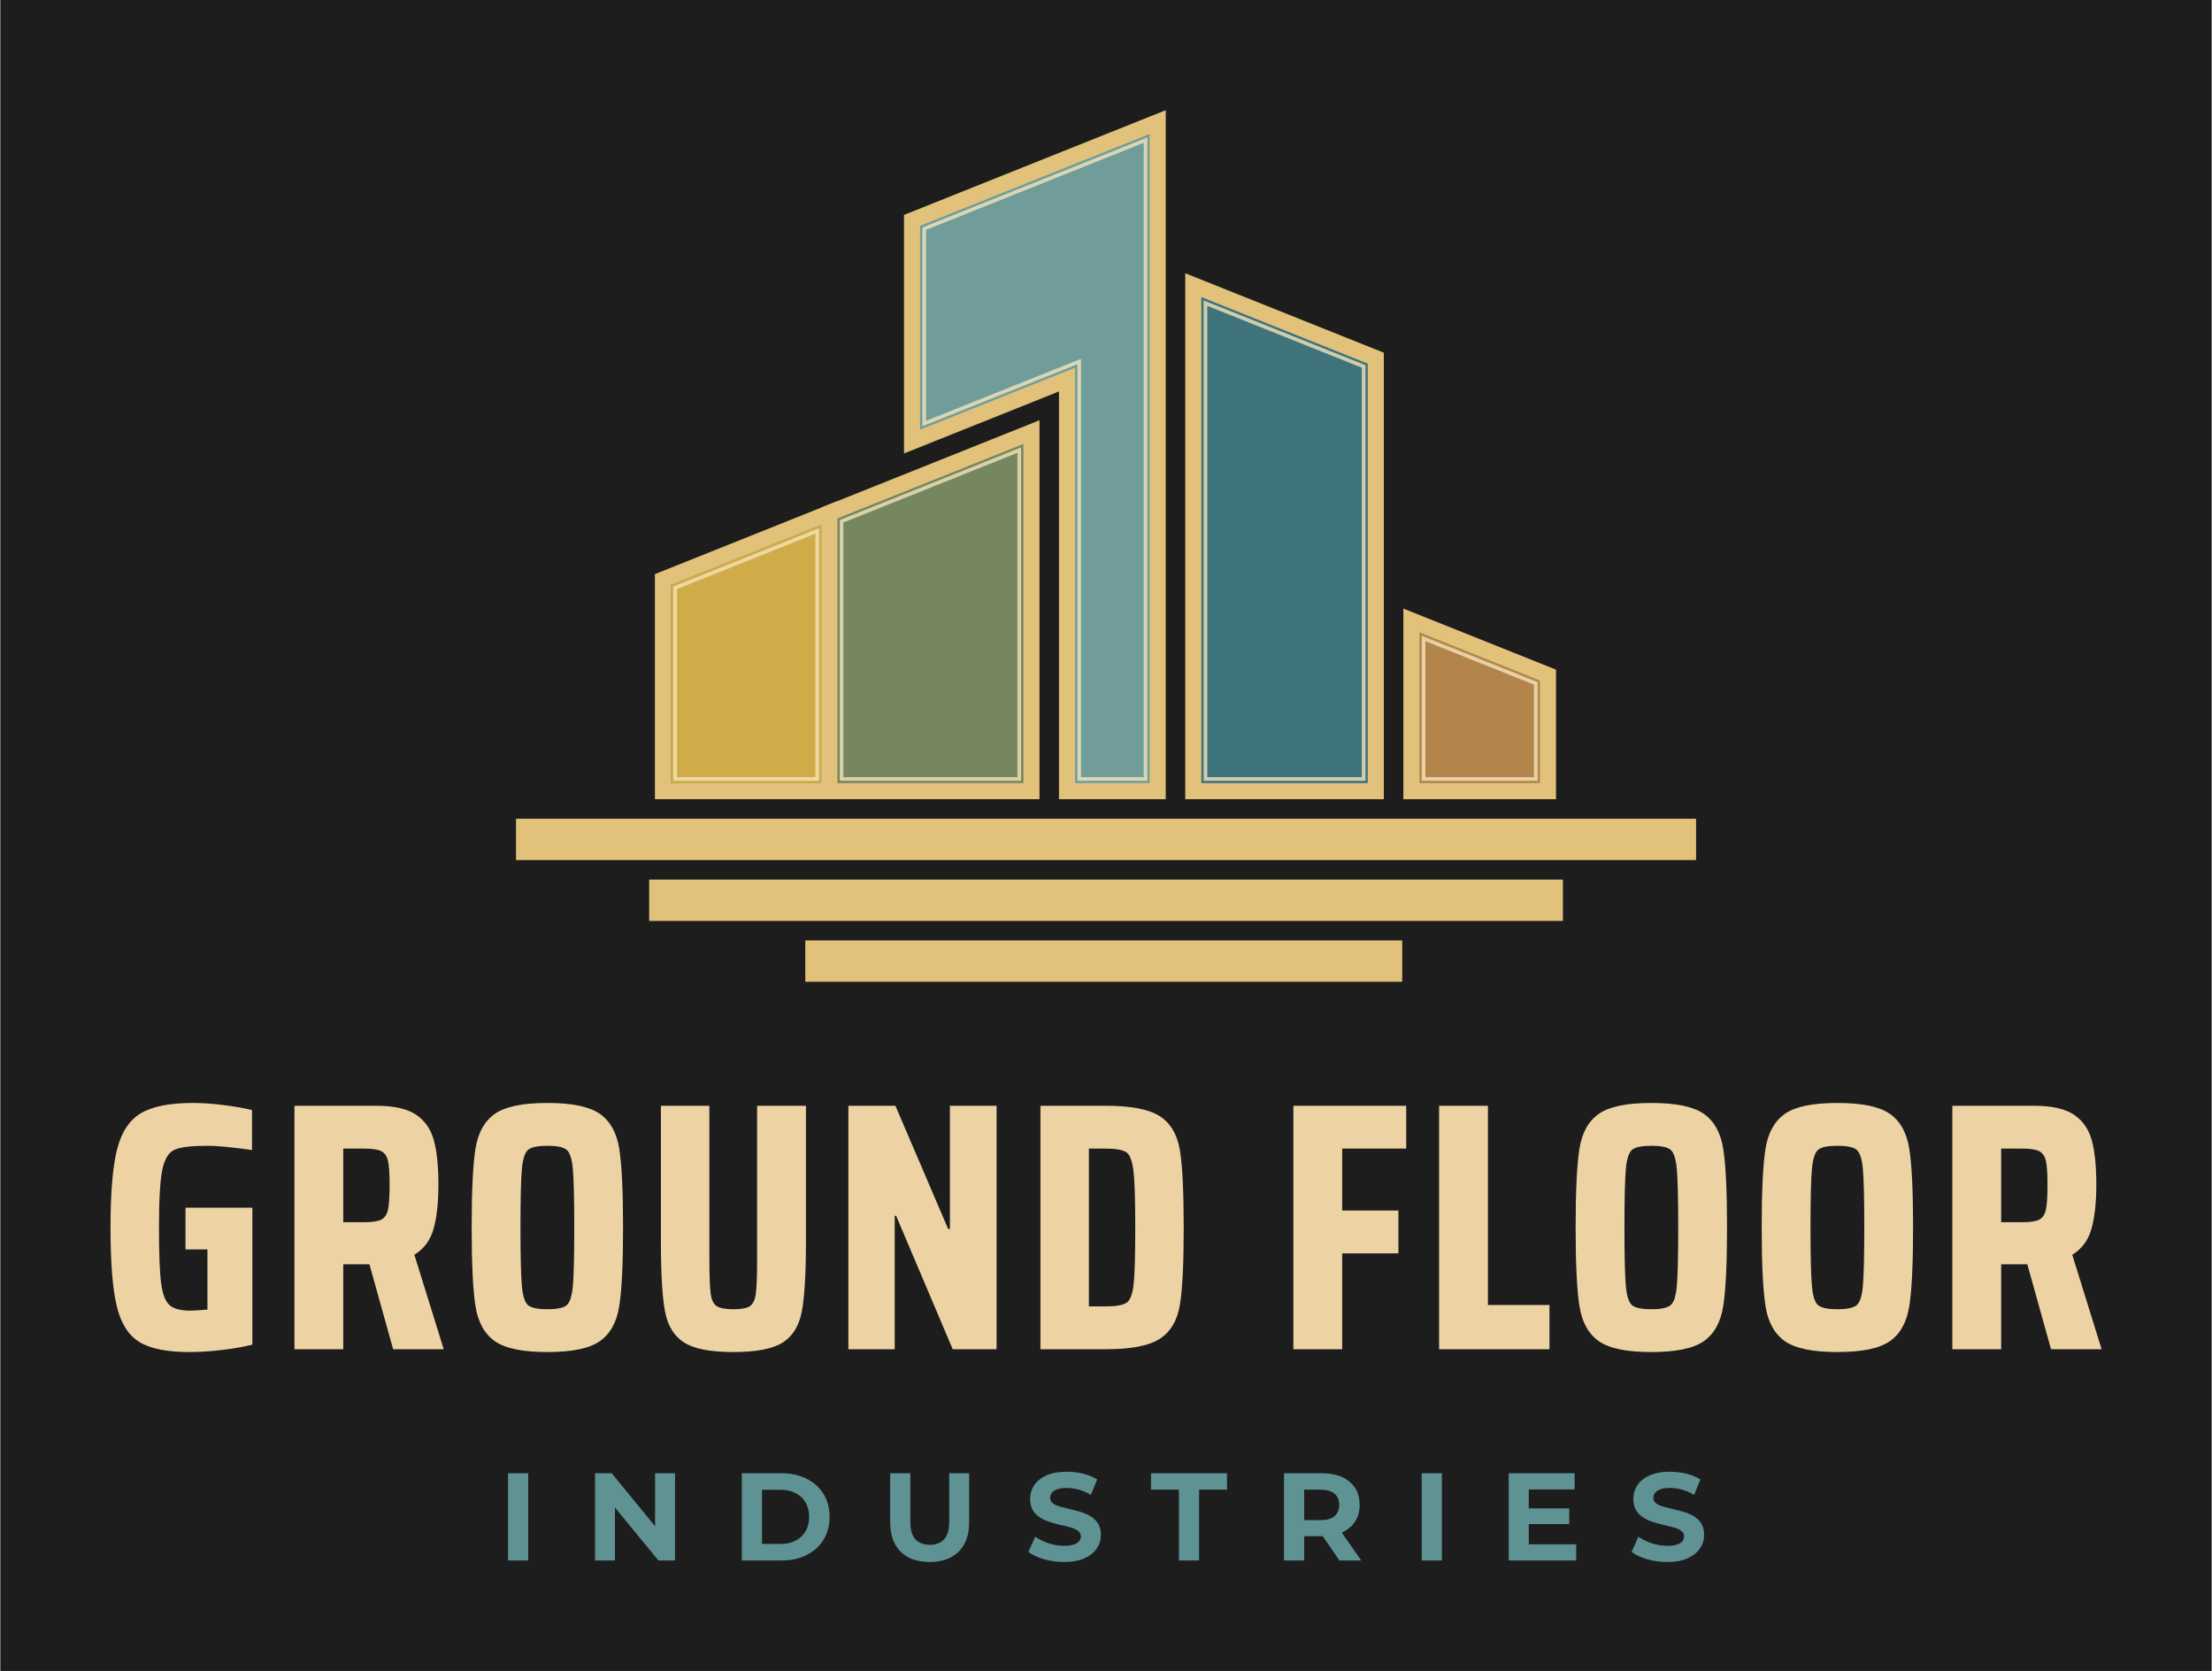
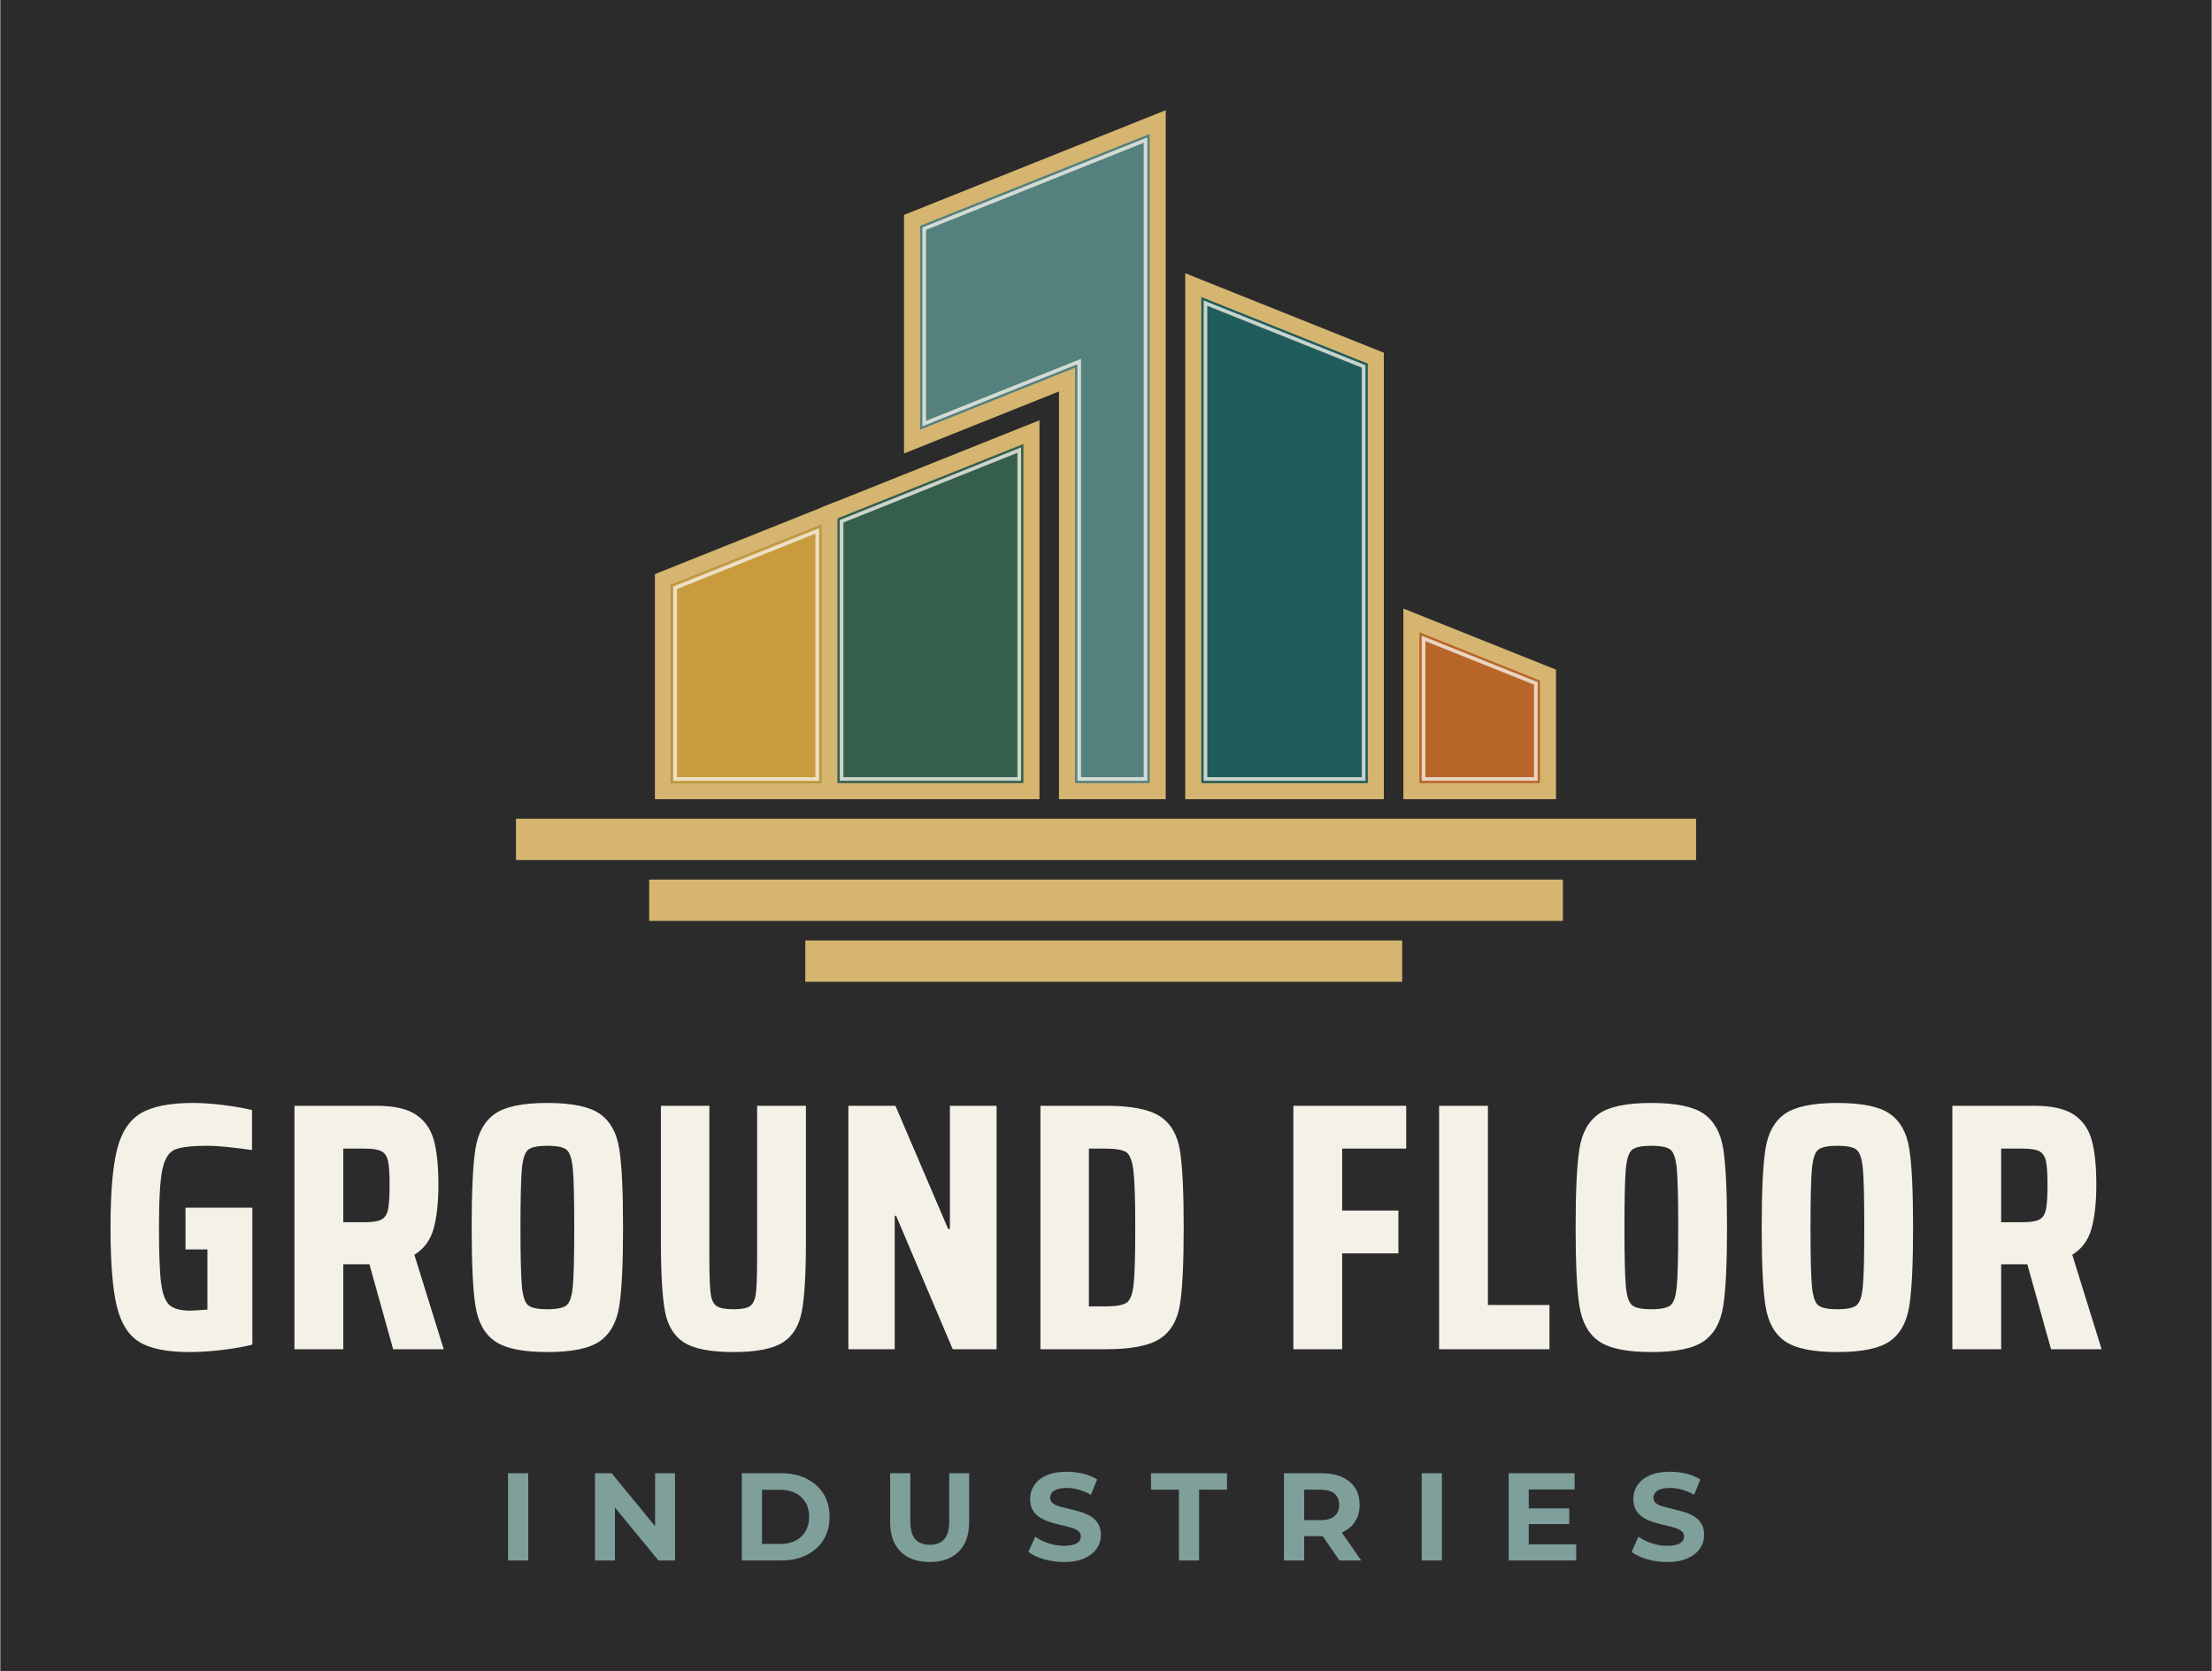
<svg xmlns="http://www.w3.org/2000/svg" viewBox="0 0 481.6 363.8" width="482" height="364" role="img" aria-label="Ground Floor Industries">
-   <rect width="100%" height="100%" fill="#1D1D1D" />
+   <rect width="100%" height="100%" fill="#2B2B2B" />
  <g transform="translate(112.31,24)">
-     <polygon points="86.25,23.98 86.25,72.14 120.00,58.64 120.00,148.25 139.75,148.25 139.75,2.58" fill="#709D9A" stroke="#E2C27A" stroke-width="3.5" stroke-linejoin="miter" />
-     <polygon points="88.90,25.78 88.90,68.22 122.65,54.72 122.65,145.60 137.10,145.60 137.10,6.50" fill="none" stroke="#F4E3BC" stroke-width="0.8" stroke-opacity="0.8" stroke-linejoin="miter" />
-     <polygon points="147.50,38.08 147.50,148.25 187.25,148.25 187.25,53.98" fill="#3F737B" stroke="#E2C27A" stroke-width="3.5" stroke-linejoin="miter" />
-     <polygon points="150.15,42.00 150.15,145.60 184.60,145.60 184.60,55.78" fill="none" stroke="#F4E3BC" stroke-width="0.8" stroke-opacity="0.8" stroke-linejoin="miter" />
-     <polygon points="195.00,111.08 195.00,148.25 224.75,148.25 224.75,122.98" fill="#B3854A" stroke="#E2C27A" stroke-width="3.5" stroke-linejoin="miter" />
-     <polygon points="197.65,115.00 197.65,145.60 222.10,145.60 222.10,124.78" fill="none" stroke="#F4E3BC" stroke-width="0.8" stroke-opacity="0.8" stroke-linejoin="miter" />
-     <polygon points="32.00,102.18 32.00,148.25 112.25,148.25 112.25,70.08" fill="#76865E" stroke="#E2C27A" stroke-width="3.5" stroke-linejoin="miter" />
-     <polygon points="33.75,103.37 33.75,146.50 66.50,146.50 66.50,90.27" fill="#D0AC48" />
-     <polygon points="66.50,86.50 66.50,150.00 70.00,150.00 70.00,85.10" fill="#E2C27A" />
-     <polygon points="34.65,103.98 34.65,145.60 65.60,145.60 65.60,91.60" fill="none" stroke="#F4E3BC" stroke-width="0.8" stroke-opacity="0.8" stroke-linejoin="miter" />
-     <polygon points="109.60,145.60 109.60,74.00 70.90,89.48 70.90,145.60" fill="none" stroke="#F4E3BC" stroke-width="0.8" stroke-opacity="0.8" stroke-linejoin="miter" />
-     <rect x="0" y="154.25" width="257" height="9.0" fill="#E2C27A" />
-     <rect x="29" y="167.5" width="199" height="9.0" fill="#E2C27A" />
-     <rect x="63" y="180.75" width="130" height="9.0" fill="#E2C27A" />
+     <polygon points="86.25,23.98 86.25,72.14 120.00,58.64 120.00,148.25 139.75,148.25 139.75,2.58" fill="#54817E" stroke="#D5B570" stroke-width="3.5" stroke-linejoin="miter" />
+     <polygon points="88.90,25.78 88.90,68.22 122.65,54.72 122.65,145.60 137.10,145.60 137.10,6.50" fill="none" stroke="#F4F1E8" stroke-width="0.8" stroke-opacity="0.8" stroke-linejoin="miter" />
+     <polygon points="147.50,38.08 147.50,148.25 187.25,148.25 187.25,53.98" fill="#1F5C5B" stroke="#D5B570" stroke-width="3.5" stroke-linejoin="miter" />
+     <polygon points="150.15,42.00 150.15,145.60 184.60,145.60 184.60,55.78" fill="none" stroke="#F4F1E8" stroke-width="0.8" stroke-opacity="0.8" stroke-linejoin="miter" />
+     <polygon points="195.00,111.08 195.00,148.25 224.75,148.25 224.75,122.98" fill="#B8652A" stroke="#D5B570" stroke-width="3.5" stroke-linejoin="miter" />
+     <polygon points="197.65,115.00 197.65,145.60 222.10,145.60 222.10,124.78" fill="none" stroke="#F4F1E8" stroke-width="0.8" stroke-opacity="0.8" stroke-linejoin="miter" />
+     <polygon points="32.00,102.18 32.00,148.25 112.25,148.25 112.25,70.08" fill="#355E4B" stroke="#D5B570" stroke-width="3.5" stroke-linejoin="miter" />
+     <polygon points="33.75,103.37 33.75,146.50 66.50,146.50 66.50,90.27" fill="#C89B3C" />
+     <polygon points="66.50,86.50 66.50,150.00 70.00,150.00 70.00,85.10" fill="#D5B570" />
+     <polygon points="34.65,103.98 34.65,145.60 65.60,145.60 65.60,91.60" fill="none" stroke="#F4F1E8" stroke-width="0.8" stroke-opacity="0.8" stroke-linejoin="miter" />
+     <polygon points="109.60,145.60 109.60,74.00 70.90,89.48 70.90,145.60" fill="none" stroke="#F4F1E8" stroke-width="0.8" stroke-opacity="0.8" stroke-linejoin="miter" />
+     <rect x="0" y="154.25" width="257" height="9.0" fill="#D5B570" />
+     <rect x="29" y="167.5" width="199" height="9.0" fill="#D5B570" />
+     <rect x="63" y="180.75" width="130" height="9.0" fill="#D5B570" />
  </g>
  <g transform="translate(24,24)">
-     <path d="M16.331 248.026V238.936H30.891V268.749Q28.195 269.442 24.343 269.904Q20.491 270.366 17.179 270.366Q9.86 270.366 6.278 268.171Q2.696 265.975 1.348 260.313Q0.0 254.651 0.0 243.25Q0.0 231.926 1.425 226.264Q2.85 220.602 6.625 218.368Q10.4 216.134 17.949 216.134Q21.031 216.134 24.651 216.596Q28.272 217.058 30.814 217.674V226.379Q24.189 225.455 21.185 225.455Q15.946 225.455 13.982 226.302Q12.017 227.15 11.286 230.655Q10.554 234.16 10.554 243.25Q10.554 251.724 11.016 255.306Q11.478 258.888 12.826 260.121Q14.174 261.353 17.41 261.353Q18.103 261.353 21.108 261.122V248.026Z M61.551 269.75 56.39 251.262H50.689V269.75H40.058V216.75H57.93Q63.631 216.75 66.52 218.676Q69.408 220.602 70.41 224.222Q71.411 227.843 71.411 233.929Q71.411 239.706 70.371 243.481Q69.331 247.256 66.173 249.182L72.567 269.75ZM60.781 234.006Q60.781 230.308 60.434 228.767Q60.087 227.227 59.009 226.649Q57.93 226.071 55.388 226.071H50.689V242.094H55.388Q57.93 242.094 59.009 241.517Q60.087 240.939 60.434 239.36Q60.781 237.781 60.781 234.006Z M78.653 243.25Q78.653 231.156 79.5 225.994Q80.347 220.833 83.737 218.483Q87.126 216.134 95.138 216.134Q103.15 216.134 106.539 218.483Q109.929 220.833 110.776 225.994Q111.624 231.156 111.624 243.25Q111.624 255.267 110.776 260.467Q109.929 265.667 106.539 268.017Q103.15 270.366 95.138 270.366Q87.126 270.366 83.737 268.017Q80.347 265.667 79.5 260.467Q78.653 255.267 78.653 243.25ZM100.993 243.25Q100.993 233.775 100.685 230.462Q100.376 227.15 99.298 226.302Q98.219 225.455 95.138 225.455Q92.057 225.455 90.978 226.302Q89.9 227.15 89.592 230.462Q89.283 233.775 89.283 243.25Q89.283 252.725 89.592 256.038Q89.9 259.35 90.978 260.198Q92.057 261.045 95.138 261.045Q98.219 261.045 99.298 260.198Q100.376 259.35 100.685 256.038Q100.993 252.725 100.993 243.25Z M151.451 216.75V246.254Q151.451 256.731 150.565 261.469Q149.679 266.206 146.405 268.286Q143.131 270.366 135.658 270.366Q128.186 270.366 124.912 268.286Q121.638 266.206 120.752 261.469Q119.866 256.731 119.866 246.254V216.75H130.42V249.798Q130.42 255.422 130.69 257.54Q130.959 259.658 131.999 260.352Q133.039 261.045 135.658 261.045Q138.278 261.045 139.279 260.352Q140.281 259.658 140.55 257.578Q140.82 255.499 140.82 249.798V216.75Z M183.42 269.75 171.094 240.708H170.786V269.75H160.695V216.75H170.94L182.419 243.558H182.804V216.75H192.972V269.75Z M202.525 216.75H216.853Q225.019 216.75 228.524 219.023Q232.029 221.295 232.876 226.341Q233.724 231.387 233.724 243.25Q233.724 255.113 232.876 260.159Q232.029 265.205 228.524 267.477Q225.019 269.75 216.853 269.75H202.525ZM216.699 260.429Q220.089 260.429 221.283 259.62Q222.477 258.811 222.823 255.576Q223.17 252.34 223.17 243.25Q223.17 234.237 222.785 230.963Q222.4 227.689 221.244 226.88Q220.089 226.071 216.699 226.071H213.078V260.429Z  M257.605 269.75V216.75H282.179V226.071H268.235V239.552H280.484V248.874H268.235V269.75Z M289.343 269.75V216.75H299.974V260.121H313.378V269.75Z M319.078 243.25Q319.078 231.156 319.926 225.994Q320.773 220.833 324.163 218.483Q327.552 216.134 335.564 216.134Q343.576 216.134 346.965 218.483Q350.355 220.833 351.202 225.994Q352.049 231.156 352.049 243.25Q352.049 255.267 351.202 260.467Q350.355 265.667 346.965 268.017Q343.576 270.366 335.564 270.366Q327.552 270.366 324.163 268.017Q320.773 265.667 319.926 260.467Q319.078 255.267 319.078 243.25ZM341.419 243.25Q341.419 233.775 341.11 230.462Q340.802 227.15 339.724 226.302Q338.645 225.455 335.564 225.455Q332.483 225.455 331.404 226.302Q330.326 227.15 330.017 230.462Q329.709 233.775 329.709 243.25Q329.709 252.725 330.017 256.038Q330.326 259.35 331.404 260.198Q332.483 261.045 335.564 261.045Q338.645 261.045 339.724 260.198Q340.802 259.35 341.11 256.038Q341.419 252.725 341.419 243.25Z M359.599 243.25Q359.599 231.156 360.446 225.994Q361.294 220.833 364.683 218.483Q368.073 216.134 376.084 216.134Q384.096 216.134 387.485 218.483Q390.875 220.833 391.722 225.994Q392.57 231.156 392.57 243.25Q392.57 255.267 391.722 260.467Q390.875 265.667 387.485 268.017Q384.096 270.366 376.084 270.366Q368.073 270.366 364.683 268.017Q361.294 265.667 360.446 260.467Q359.599 255.267 359.599 243.25ZM381.939 243.25Q381.939 233.775 381.631 230.462Q381.323 227.15 380.244 226.302Q379.166 225.455 376.084 225.455Q373.003 225.455 371.924 226.302Q370.846 227.15 370.538 230.462Q370.23 233.775 370.23 243.25Q370.23 252.725 370.538 256.038Q370.846 259.35 371.924 260.198Q373.003 261.045 376.084 261.045Q379.166 261.045 380.244 260.198Q381.323 259.35 381.631 256.038Q381.939 252.725 381.939 243.25Z M422.613 269.75 417.452 251.262H411.751V269.75H401.121V216.75H418.993Q424.693 216.75 427.582 218.676Q430.471 220.602 431.472 224.222Q432.474 227.843 432.474 233.929Q432.474 239.706 431.434 243.481Q430.394 247.256 427.235 249.182L433.629 269.75ZM421.843 234.006Q421.843 230.308 421.496 228.767Q421.15 227.227 420.071 226.649Q418.993 226.071 416.451 226.071H411.751V242.094H416.451Q418.993 242.094 420.071 241.517Q421.15 240.939 421.496 239.36Q421.843 237.781 421.843 234.006Z" fill="#EDD3A4" />
-     <path d="M86.57 315.75V296.75H90.967V315.75Z M105.515 315.75V296.75H109.153L118.598 308.286V296.75H122.941V315.75H119.331L109.858 304.214V315.75Z M137.49 315.75V296.75H146.121Q149.215 296.75 151.577 297.931Q153.938 299.111 155.268 301.229Q156.598 303.346 156.598 306.25Q156.598 309.127 155.268 311.258Q153.938 313.389 151.577 314.569Q149.215 315.75 146.121 315.75ZM141.887 312.14H145.904Q147.804 312.14 149.202 311.421Q150.6 310.701 151.373 309.371Q152.147 308.041 152.147 306.25Q152.147 304.431 151.373 303.115Q150.6 301.799 149.202 301.079Q147.804 300.36 145.904 300.36H141.887Z M178.394 316.076Q174.35 316.076 172.07 313.823Q169.79 311.57 169.79 307.39V296.75H174.187V307.227Q174.187 309.941 175.3 311.136Q176.413 312.33 178.421 312.33Q180.43 312.33 181.543 311.136Q182.655 309.941 182.655 307.227V296.75H186.998V307.39Q186.998 311.57 184.718 313.823Q182.438 316.076 178.394 316.076Z M207.627 316.076Q205.347 316.076 203.257 315.465Q201.167 314.854 199.891 313.877L201.384 310.566Q202.605 311.434 204.275 311.991Q205.944 312.547 207.654 312.547Q208.957 312.547 209.758 312.289Q210.558 312.031 210.938 311.57Q211.318 311.109 211.318 310.511Q211.318 309.751 210.721 309.304Q210.124 308.856 209.147 308.571Q208.17 308.286 206.989 308.028Q205.808 307.77 204.628 307.39Q203.447 307.01 202.47 306.413Q201.493 305.816 200.882 304.839Q200.271 303.861 200.271 302.341Q200.271 300.713 201.153 299.369Q202.035 298.026 203.813 297.225Q205.591 296.424 208.278 296.424Q210.07 296.424 211.807 296.845Q213.544 297.266 214.874 298.107L213.517 301.446Q212.187 300.686 210.857 300.319Q209.527 299.953 208.251 299.953Q206.975 299.953 206.161 300.251Q205.347 300.55 204.994 301.025Q204.641 301.5 204.641 302.124Q204.641 302.857 205.238 303.305Q205.835 303.753 206.813 304.024Q207.79 304.296 208.97 304.567Q210.151 304.839 211.332 305.191Q212.513 305.544 213.49 306.141Q214.467 306.739 215.078 307.716Q215.688 308.693 215.688 310.186Q215.688 311.787 214.793 313.117Q213.897 314.447 212.119 315.261Q210.341 316.076 207.627 316.076Z M232.68 315.75V300.333H226.6V296.75H243.157V300.333H237.077V315.75Z M255.561 315.75V296.75H263.677Q267.64 296.75 269.838 298.582Q272.037 300.414 272.037 303.644Q272.037 305.761 271.033 307.295Q270.028 308.829 268.183 309.643Q268.155 309.643 268.155 309.67L272.39 315.75H267.64L264.003 310.457Q263.894 310.457 263.785 310.457H259.958V315.75ZM259.958 306.956H263.541Q265.577 306.956 266.581 306.074Q267.585 305.191 267.585 303.644Q267.585 302.07 266.581 301.201Q265.577 300.333 263.541 300.333H259.958Z M285.554 315.75V296.75H289.951V315.75Z M304.5 315.75V296.75H318.858V300.279H308.87V304.404H317.691V307.824H308.87V312.221H319.211V315.75Z M338.998 316.076Q336.718 316.076 334.628 315.465Q332.538 314.854 331.263 313.877L332.755 310.566Q333.977 311.434 335.646 311.991Q337.315 312.547 339.025 312.547Q340.328 312.547 341.129 312.289Q341.93 312.031 342.31 311.57Q342.69 311.109 342.69 310.511Q342.69 309.751 342.093 309.304Q341.495 308.856 340.518 308.571Q339.541 308.286 338.36 308.028Q337.18 307.77 335.999 307.39Q334.818 307.01 333.841 306.413Q332.864 305.816 332.253 304.839Q331.643 303.861 331.643 302.341Q331.643 300.713 332.525 299.369Q333.407 298.026 335.185 297.225Q336.963 296.424 339.65 296.424Q341.441 296.424 343.178 296.845Q344.915 297.266 346.245 298.107L344.888 301.446Q343.558 300.686 342.228 300.319Q340.898 299.953 339.623 299.953Q338.347 299.953 337.533 300.251Q336.718 300.55 336.365 301.025Q336.013 301.5 336.013 302.124Q336.013 302.857 336.61 303.305Q337.207 303.753 338.184 304.024Q339.161 304.296 340.342 304.567Q341.523 304.839 342.703 305.191Q343.884 305.544 344.861 306.141Q345.838 306.739 346.449 307.716Q347.06 308.693 347.06 310.186Q347.06 311.787 346.164 313.117Q345.268 314.447 343.49 315.261Q341.713 316.076 338.998 316.076Z" fill="#5E9293" />
+     <path d="M16.331 248.026V238.936H30.891V268.749Q28.195 269.442 24.343 269.904Q20.491 270.366 17.179 270.366Q9.86 270.366 6.278 268.171Q2.696 265.975 1.348 260.313Q0.0 254.651 0.0 243.25Q0.0 231.926 1.425 226.264Q2.85 220.602 6.625 218.368Q10.4 216.134 17.949 216.134Q21.031 216.134 24.651 216.596Q28.272 217.058 30.814 217.674V226.379Q24.189 225.455 21.185 225.455Q15.946 225.455 13.982 226.302Q12.017 227.15 11.286 230.655Q10.554 234.16 10.554 243.25Q10.554 251.724 11.016 255.306Q11.478 258.888 12.826 260.121Q14.174 261.353 17.41 261.353Q18.103 261.353 21.108 261.122V248.026Z M61.551 269.75 56.39 251.262H50.689V269.75H40.058V216.75H57.93Q63.631 216.75 66.52 218.676Q69.408 220.602 70.41 224.222Q71.411 227.843 71.411 233.929Q71.411 239.706 70.371 243.481Q69.331 247.256 66.173 249.182L72.567 269.75ZM60.781 234.006Q60.781 230.308 60.434 228.767Q60.087 227.227 59.009 226.649Q57.93 226.071 55.388 226.071H50.689V242.094H55.388Q57.93 242.094 59.009 241.517Q60.087 240.939 60.434 239.36Q60.781 237.781 60.781 234.006Z M78.653 243.25Q78.653 231.156 79.5 225.994Q80.347 220.833 83.737 218.483Q87.126 216.134 95.138 216.134Q103.15 216.134 106.539 218.483Q109.929 220.833 110.776 225.994Q111.624 231.156 111.624 243.25Q111.624 255.267 110.776 260.467Q109.929 265.667 106.539 268.017Q103.15 270.366 95.138 270.366Q87.126 270.366 83.737 268.017Q80.347 265.667 79.5 260.467Q78.653 255.267 78.653 243.25ZM100.993 243.25Q100.993 233.775 100.685 230.462Q100.376 227.15 99.298 226.302Q98.219 225.455 95.138 225.455Q92.057 225.455 90.978 226.302Q89.9 227.15 89.592 230.462Q89.283 233.775 89.283 243.25Q89.283 252.725 89.592 256.038Q89.9 259.35 90.978 260.198Q92.057 261.045 95.138 261.045Q98.219 261.045 99.298 260.198Q100.376 259.35 100.685 256.038Q100.993 252.725 100.993 243.25Z M151.451 216.75V246.254Q151.451 256.731 150.565 261.469Q149.679 266.206 146.405 268.286Q143.131 270.366 135.658 270.366Q128.186 270.366 124.912 268.286Q121.638 266.206 120.752 261.469Q119.866 256.731 119.866 246.254V216.75H130.42V249.798Q130.42 255.422 130.69 257.54Q130.959 259.658 131.999 260.352Q133.039 261.045 135.658 261.045Q138.278 261.045 139.279 260.352Q140.281 259.658 140.55 257.578Q140.82 255.499 140.82 249.798V216.75Z M183.42 269.75 171.094 240.708H170.786V269.75H160.695V216.75H170.94L182.419 243.558H182.804V216.75H192.972V269.75Z M202.525 216.75H216.853Q225.019 216.75 228.524 219.023Q232.029 221.295 232.876 226.341Q233.724 231.387 233.724 243.25Q233.724 255.113 232.876 260.159Q232.029 265.205 228.524 267.477Q225.019 269.75 216.853 269.75H202.525ZM216.699 260.429Q220.089 260.429 221.283 259.62Q222.477 258.811 222.823 255.576Q223.17 252.34 223.17 243.25Q223.17 234.237 222.785 230.963Q222.4 227.689 221.244 226.88Q220.089 226.071 216.699 226.071H213.078V260.429Z  M257.605 269.75V216.75H282.179V226.071H268.235V239.552H280.484V248.874H268.235V269.75Z M289.343 269.75V216.75H299.974V260.121H313.378V269.75Z M319.078 243.25Q319.078 231.156 319.926 225.994Q320.773 220.833 324.163 218.483Q327.552 216.134 335.564 216.134Q343.576 216.134 346.965 218.483Q350.355 220.833 351.202 225.994Q352.049 231.156 352.049 243.25Q352.049 255.267 351.202 260.467Q350.355 265.667 346.965 268.017Q343.576 270.366 335.564 270.366Q327.552 270.366 324.163 268.017Q320.773 265.667 319.926 260.467Q319.078 255.267 319.078 243.25ZM341.419 243.25Q341.419 233.775 341.11 230.462Q340.802 227.15 339.724 226.302Q338.645 225.455 335.564 225.455Q332.483 225.455 331.404 226.302Q330.326 227.15 330.017 230.462Q329.709 233.775 329.709 243.25Q329.709 252.725 330.017 256.038Q330.326 259.35 331.404 260.198Q332.483 261.045 335.564 261.045Q338.645 261.045 339.724 260.198Q340.802 259.35 341.11 256.038Q341.419 252.725 341.419 243.25Z M359.599 243.25Q359.599 231.156 360.446 225.994Q361.294 220.833 364.683 218.483Q368.073 216.134 376.084 216.134Q384.096 216.134 387.485 218.483Q390.875 220.833 391.722 225.994Q392.57 231.156 392.57 243.25Q392.57 255.267 391.722 260.467Q390.875 265.667 387.485 268.017Q384.096 270.366 376.084 270.366Q368.073 270.366 364.683 268.017Q361.294 265.667 360.446 260.467Q359.599 255.267 359.599 243.25ZM381.939 243.25Q381.939 233.775 381.631 230.462Q381.323 227.15 380.244 226.302Q379.166 225.455 376.084 225.455Q373.003 225.455 371.924 226.302Q370.846 227.15 370.538 230.462Q370.23 233.775 370.23 243.25Q370.23 252.725 370.538 256.038Q370.846 259.35 371.924 260.198Q373.003 261.045 376.084 261.045Q379.166 261.045 380.244 260.198Q381.323 259.35 381.631 256.038Q381.939 252.725 381.939 243.25Z M422.613 269.75 417.452 251.262H411.751V269.75H401.121V216.75H418.993Q424.693 216.75 427.582 218.676Q430.471 220.602 431.472 224.222Q432.474 227.843 432.474 233.929Q432.474 239.706 431.434 243.481Q430.394 247.256 427.235 249.182L433.629 269.75ZM421.843 234.006Q421.843 230.308 421.496 228.767Q421.15 227.227 420.071 226.649Q418.993 226.071 416.451 226.071H411.751V242.094H416.451Q418.993 242.094 420.071 241.517Q421.15 240.939 421.496 239.36Q421.843 237.781 421.843 234.006Z" fill="#F4F1E8" />
+     <path d="M86.57 315.75V296.75H90.967V315.75Z M105.515 315.75V296.75H109.153L118.598 308.286V296.75H122.941V315.75H119.331L109.858 304.214V315.75Z M137.49 315.75V296.75H146.121Q149.215 296.75 151.577 297.931Q153.938 299.111 155.268 301.229Q156.598 303.346 156.598 306.25Q156.598 309.127 155.268 311.258Q153.938 313.389 151.577 314.569Q149.215 315.75 146.121 315.75ZM141.887 312.14H145.904Q147.804 312.14 149.202 311.421Q150.6 310.701 151.373 309.371Q152.147 308.041 152.147 306.25Q152.147 304.431 151.373 303.115Q150.6 301.799 149.202 301.079Q147.804 300.36 145.904 300.36H141.887Z M178.394 316.076Q174.35 316.076 172.07 313.823Q169.79 311.57 169.79 307.39V296.75H174.187V307.227Q174.187 309.941 175.3 311.136Q176.413 312.33 178.421 312.33Q180.43 312.33 181.543 311.136Q182.655 309.941 182.655 307.227V296.75H186.998V307.39Q186.998 311.57 184.718 313.823Q182.438 316.076 178.394 316.076Z M207.627 316.076Q205.347 316.076 203.257 315.465Q201.167 314.854 199.891 313.877L201.384 310.566Q202.605 311.434 204.275 311.991Q205.944 312.547 207.654 312.547Q208.957 312.547 209.758 312.289Q210.558 312.031 210.938 311.57Q211.318 311.109 211.318 310.511Q211.318 309.751 210.721 309.304Q210.124 308.856 209.147 308.571Q208.17 308.286 206.989 308.028Q205.808 307.77 204.628 307.39Q203.447 307.01 202.47 306.413Q201.493 305.816 200.882 304.839Q200.271 303.861 200.271 302.341Q200.271 300.713 201.153 299.369Q202.035 298.026 203.813 297.225Q205.591 296.424 208.278 296.424Q210.07 296.424 211.807 296.845Q213.544 297.266 214.874 298.107L213.517 301.446Q212.187 300.686 210.857 300.319Q209.527 299.953 208.251 299.953Q206.975 299.953 206.161 300.251Q205.347 300.55 204.994 301.025Q204.641 301.5 204.641 302.124Q204.641 302.857 205.238 303.305Q205.835 303.753 206.813 304.024Q207.79 304.296 208.97 304.567Q210.151 304.839 211.332 305.191Q212.513 305.544 213.49 306.141Q214.467 306.739 215.078 307.716Q215.688 308.693 215.688 310.186Q215.688 311.787 214.793 313.117Q213.897 314.447 212.119 315.261Q210.341 316.076 207.627 316.076Z M232.68 315.75V300.333H226.6V296.75H243.157V300.333H237.077V315.75Z M255.561 315.75V296.75H263.677Q267.64 296.75 269.838 298.582Q272.037 300.414 272.037 303.644Q272.037 305.761 271.033 307.295Q270.028 308.829 268.183 309.643Q268.155 309.643 268.155 309.67L272.39 315.75H267.64L264.003 310.457Q263.894 310.457 263.785 310.457H259.958V315.75ZM259.958 306.956H263.541Q265.577 306.956 266.581 306.074Q267.585 305.191 267.585 303.644Q267.585 302.07 266.581 301.201Q265.577 300.333 263.541 300.333H259.958Z M285.554 315.75V296.75H289.951V315.75Z M304.5 315.75V296.75H318.858V300.279H308.87V304.404H317.691V307.824H308.87V312.221H319.211V315.75Z M338.998 316.076Q336.718 316.076 334.628 315.465Q332.538 314.854 331.263 313.877L332.755 310.566Q333.977 311.434 335.646 311.991Q337.315 312.547 339.025 312.547Q340.328 312.547 341.129 312.289Q341.93 312.031 342.31 311.57Q342.69 311.109 342.69 310.511Q342.69 309.751 342.093 309.304Q341.495 308.856 340.518 308.571Q339.541 308.286 338.36 308.028Q337.18 307.77 335.999 307.39Q334.818 307.01 333.841 306.413Q332.864 305.816 332.253 304.839Q331.643 303.861 331.643 302.341Q331.643 300.713 332.525 299.369Q333.407 298.026 335.185 297.225Q336.963 296.424 339.65 296.424Q341.441 296.424 343.178 296.845Q344.915 297.266 346.245 298.107L344.888 301.446Q343.558 300.686 342.228 300.319Q340.898 299.953 339.623 299.953Q338.347 299.953 337.533 300.251Q336.718 300.55 336.365 301.025Q336.013 301.5 336.013 302.124Q336.013 302.857 336.61 303.305Q337.207 303.753 338.184 304.024Q339.161 304.296 340.342 304.567Q341.523 304.839 342.703 305.191Q343.884 305.544 344.861 306.141Q345.838 306.739 346.449 307.716Q347.06 308.693 347.06 310.186Q347.06 311.787 346.164 313.117Q345.268 314.447 343.49 315.261Q341.713 316.076 338.998 316.076Z" fill="#7F9F9A" />
  </g>
</svg>
